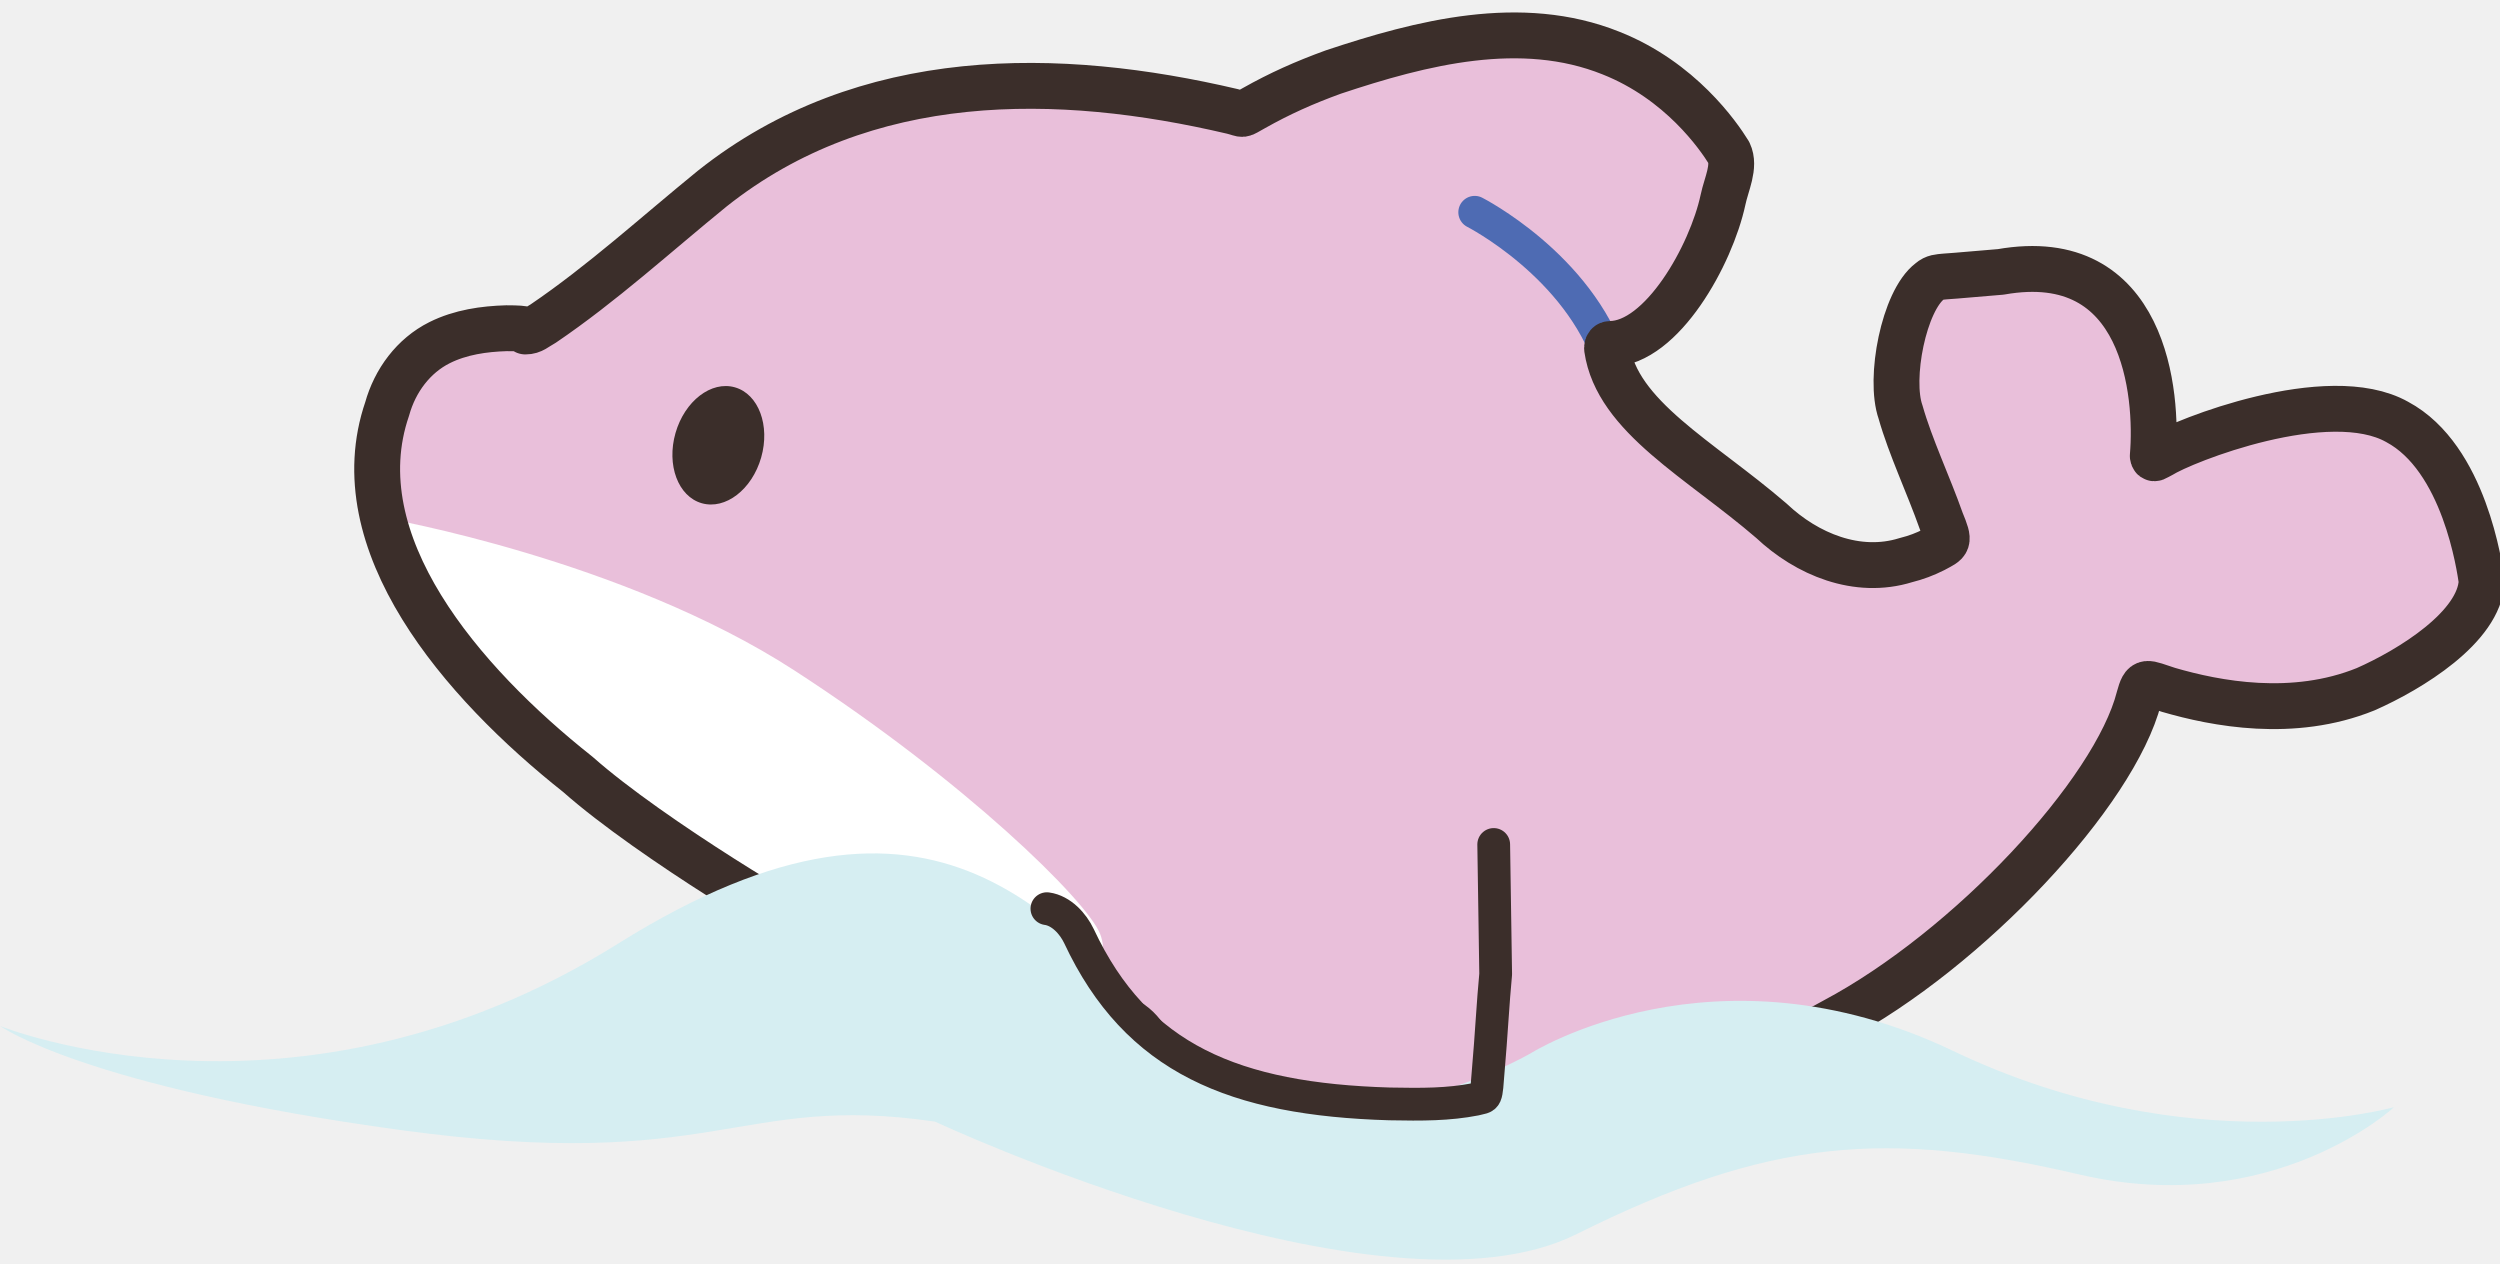
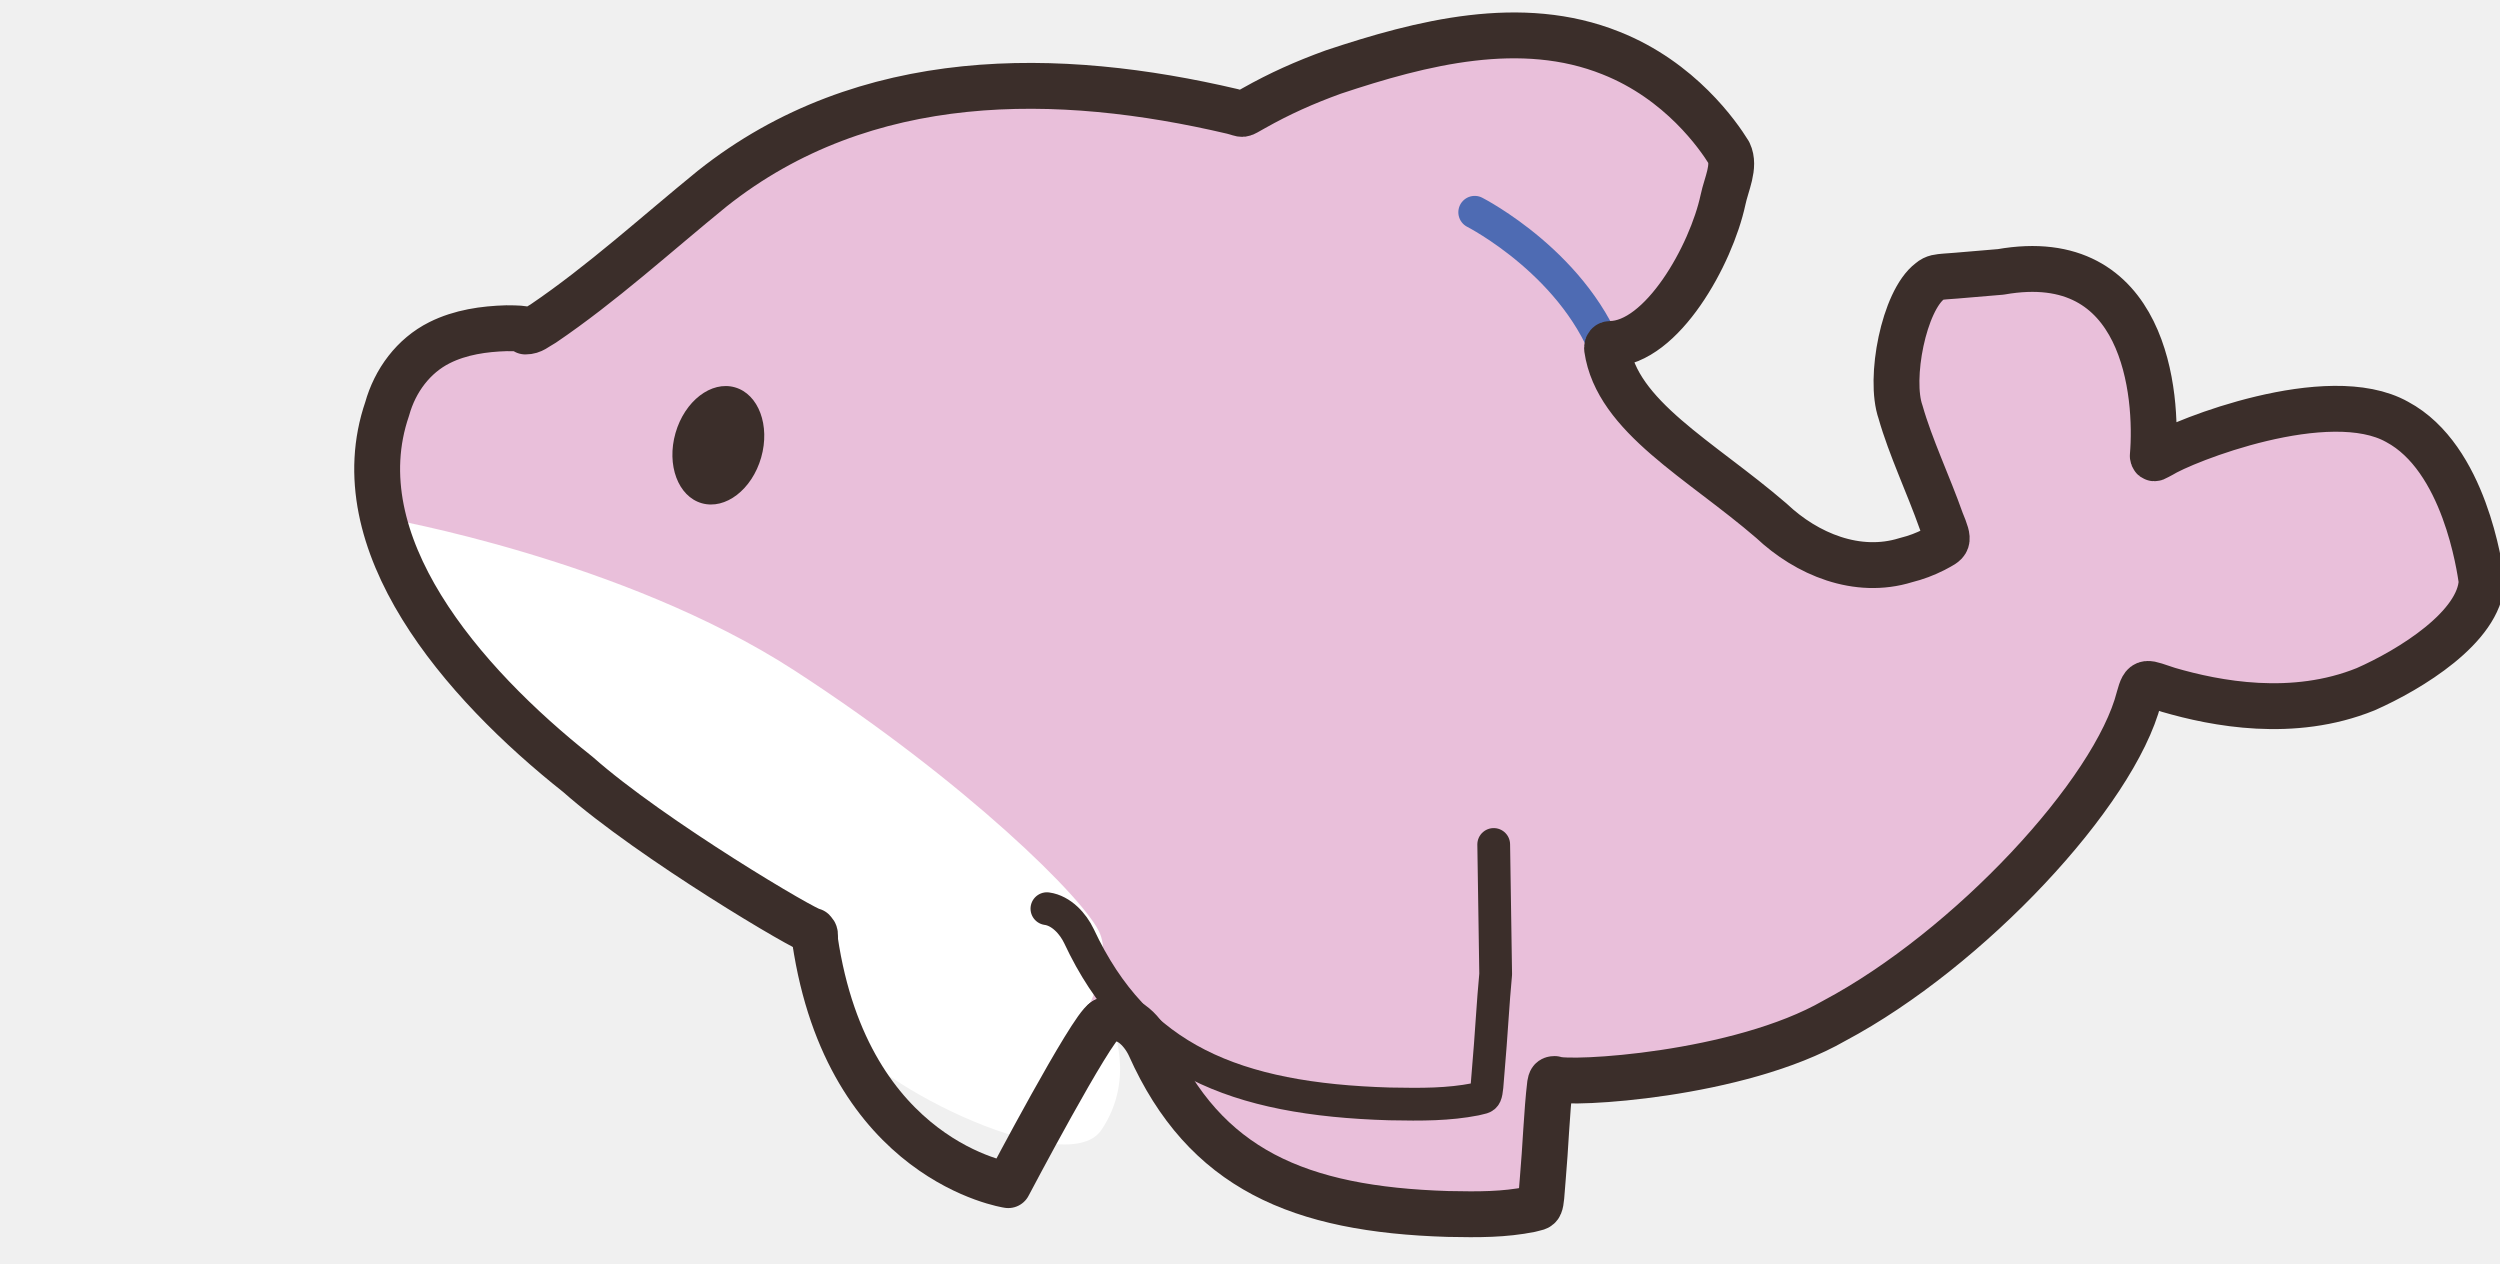
<svg xmlns="http://www.w3.org/2000/svg" version="1.1" id="pinkDolphin" x="0px" y="0px" viewBox="0 0 381.6 192.8" style="enable-background:new 0 0 381.6 192.8;" xml:space="preserve">
  <style type="text/css">
	.st0{fill:#FFFFFF;}
	.st1{fill:#E9BFDA;}
	.st2{fill:none;stroke:#4E6BB3;stroke-width:5;stroke-linecap:round;stroke-linejoin:round;}
	.st3{fill:#3B2E2A;}
	.st4{fill:none;stroke:#3B2E2A;stroke-width:7;stroke-linecap:round;stroke-linejoin:round;}
- 	.st5{display:none;fill:none;stroke:#3B2E2A;stroke-width:7;stroke-linecap:round;stroke-linejoin:round;}
- 	.st6{fill:#D6EEF2;}
- 	.st7{fill:none;stroke:#3B2E2A;stroke-width:5;stroke-linecap:round;stroke-linejoin:round;}
+ 	.st5{fill:none;stroke:#3B2E2A;stroke-width:5;stroke-linecap:round;stroke-linejoin:round;}
</style>
  <path id="pinkDolphinUnderColor" class="st0" d="M248,51.6c0,0,13.2,1.9,19.4-28.2c0,0-10.2-19.9-33.7-18.9  c-23.6,0.9-41.1,12-41.1,12S142.7,1.2,111.2,28C79.8,54.8,83.1,49.2,83.1,49.2s-16.4-2.3-20.3,9.7S58,85.7,80.4,107.4  s47.1,33.7,47.1,33.7s-1.2,8.3,0.9,15.7c2.1,7.4,34.2,23.8,39.7,15.7s1.4-16.6,1.4-16.6s3.5-6.2,7.4,0s8.6,22.6,31.4,26.3  s29.6,0.5,29.6,0.5l1.4-19.4c0,0,26.8,2.5,49-12s38.8-34.6,41.6-48.5c0,0,21.2,8.8,37,0S381.7,88,381.7,88s-2.5-25.9-18.9-26.8  c-16.4-0.9-31.4,7.9-31.4,7.9s3.5-28.2-16.6-29.1l-16.6,1.4c0,0-8.3,6-5.1,21.2l7.4,18.9c0,0-12.5,9.5-24.5-0.9  C263.7,70.3,247.6,61.2,248,51.6L248,51.6z" />
  <path id="pinkDolphinMainColor" class="st1" d="M166.7,156c0,0,3.5-6.2,7.4,0s8.6,22.6,31.4,26.3s29.6,0.5,29.6,0.5l1.4-19.4  c0,0,26.8,2.5,49-12s38.8-34.6,41.6-48.5c0,0,21.2,8.8,37,0S378.8,88,378.8,88s-2.5-25.9-18.9-26.8c-16.4-0.9-31.4,7.9-31.4,7.9  S332,40.9,311.9,40l-16.6,1.4c0,0-8.3,6-5.1,21.2l7.4,18.9c0,0-12.5,9.5-24.5-0.9s-28.2-19.4-27.7-29.1c0,0,13.2,1.9,19.4-28.2  c0,0-10.2-19.9-33.7-18.9c-23.6,0.9-41.1,12-41.1,12S139.9,1.2,108.5,28S80.3,49.2,80.3,49.2S63.9,46.9,60,58.9  c-1.9,5.9-3.1,12.5-1.2,20.2c0,0,36.3,6.3,62.4,23.2s44.6,35.1,46.7,40.2s-3.1,13.8-3.1,13.8L166.7,156L166.7,156z" />
  <path id="pinkDolphinFin3" class="st2" d="M225.1,32.4c0,0,15.9,8.1,20.8,23.1" />
  <ellipse id="pinkDolphinEye" transform="matrix(0.2751 -0.9614 0.9614 0.2751 14.1206 154.6297)" class="st3" cx="109.6" cy="68" rx="9.2" ry="6.8" />
  <path id="pinkDolphinOutline" class="st4" d="M168.6,155.8c3-1.4,5.7,1.3,6.9,3.9c8.4,18.8,22.8,24.9,45.5,25.6  c4.8,0.1,8.6,0.1,12.6-0.7c1.7-0.5,1.5,0.3,1.9-4.8c0.4-4.4,0.6-10.2,1.1-14.3c0.1-0.6,0.2-0.8,0.7-0.8c2.2,0.9,28.1-0.5,42.7-8.9  c20.5-10.9,42.8-34.8,46.5-49.3c0.8-2.9,1-2.3,4.5-1.2c7.2,2.1,19,4.4,30.1-0.1c6.8-3,17.4-9.5,17.7-16.5c-0.3-2-2.6-18.8-12.9-24.3  c-10.5-5.9-32.7,2.9-36.1,5.1c-0.7,0.3-1.1,0.8-1.2,0.1c0.8-9.4-1.1-32-23.2-28.1c-2.6,0.2-6.8,0.6-8.5,0.7c-1,0.1-1.6,0.1-2.3,0.7  c-4,3-6.3,14.9-4.5,20c1.5,5.3,4.3,11.2,6.2,16.6c1.4,3.4,1.1,3.2-1.1,4.4c-1.4,0.7-2.7,1.2-4.3,1.6c-7.4,2.3-15.1-0.9-20.5-6  c-10.9-9.4-23.6-15.9-25.1-26.3v-0.1c0-0.4,0.2-0.6,0.5-0.6c7.9-0.1,15.4-13.6,17.2-22c0.5-2.4,1.9-5.1,0.9-7.2  c-1.6-2.6-7.4-11-18-15.2C232.2,2.6,217,6.5,203.5,11c-4.4,1.6-8.2,3.3-12.1,5.5c-2.2,1.2-1.3,1-3.3,0.5c-26.4-6.2-56-6.8-79.4,11.8  c-8.6,7-16.8,14.5-25.8,20.6c-1.1,0.6-1.6,1.2-2.7,1.2c-0.3-0.2,0.8-0.5-2.9-0.5c-3.4,0.1-7,0.6-10.2,2.2c-4,2-6.8,5.8-8,10.1  c-7,20.4,11.3,41.7,29.1,55.8c11.3,10,35.2,24.1,35.9,23.9c0.4,0.4,0.3,0.5,0.3,1.4" />
-   <path id="pinkDolphinFin2" class="st5" d="M124.4,143.5c5,33.8,29.5,37.4,29.5,37.4s12.7-24.1,14.7-25.1" />
-   <path id="pinkDolphinSplash" class="st6" d="M365.4,169c0,0-30.9,8.8-67.3-8.6s-64.5,0.4-64.5,0.4s-32.9,19.1-52.4-0.2  s-37.4-47.5-86.8-16.6S0,156.6,0,156.6s12.8,9.3,61.2,15.9s51.3-5.7,81.5-1.3c0,0,68.4,31.9,97.9,17.2s47.4-16,76.9-9.1  C346.9,186.1,365.5,169,365.4,169L365.4,169z" />
-   <path id="pinkDolphinFin1" class="st7" d="M159.8,138.7c2.2,0.3,4,2.3,4.9,4.2c8.8,18.8,23.8,24.9,47.4,25.6c5,0.1,9,0.1,13.1-0.7  c1.8-0.5,1.6,0.3,2-4.8c0.4-4.4,0.7-10.2,1.1-14.3l-0.3-19.8" />
+   <path id="pinkDolphinFin2" class="st4" d="M124.4,143.5c5,33.8,29.5,37.4,29.5,37.4s12.7-24.1,14.7-25.1" />
+   <path id="pinkDolphinFin1" class="st5" d="M159.8,138.7c2.2,0.3,4,2.3,4.9,4.2c8.8,18.8,23.8,24.9,47.4,25.6c5,0.1,9,0.1,13.1-0.7  c1.8-0.5,1.6,0.3,2-4.8c0.4-4.4,0.7-10.2,1.1-14.3l-0.3-19.8" />
</svg>
